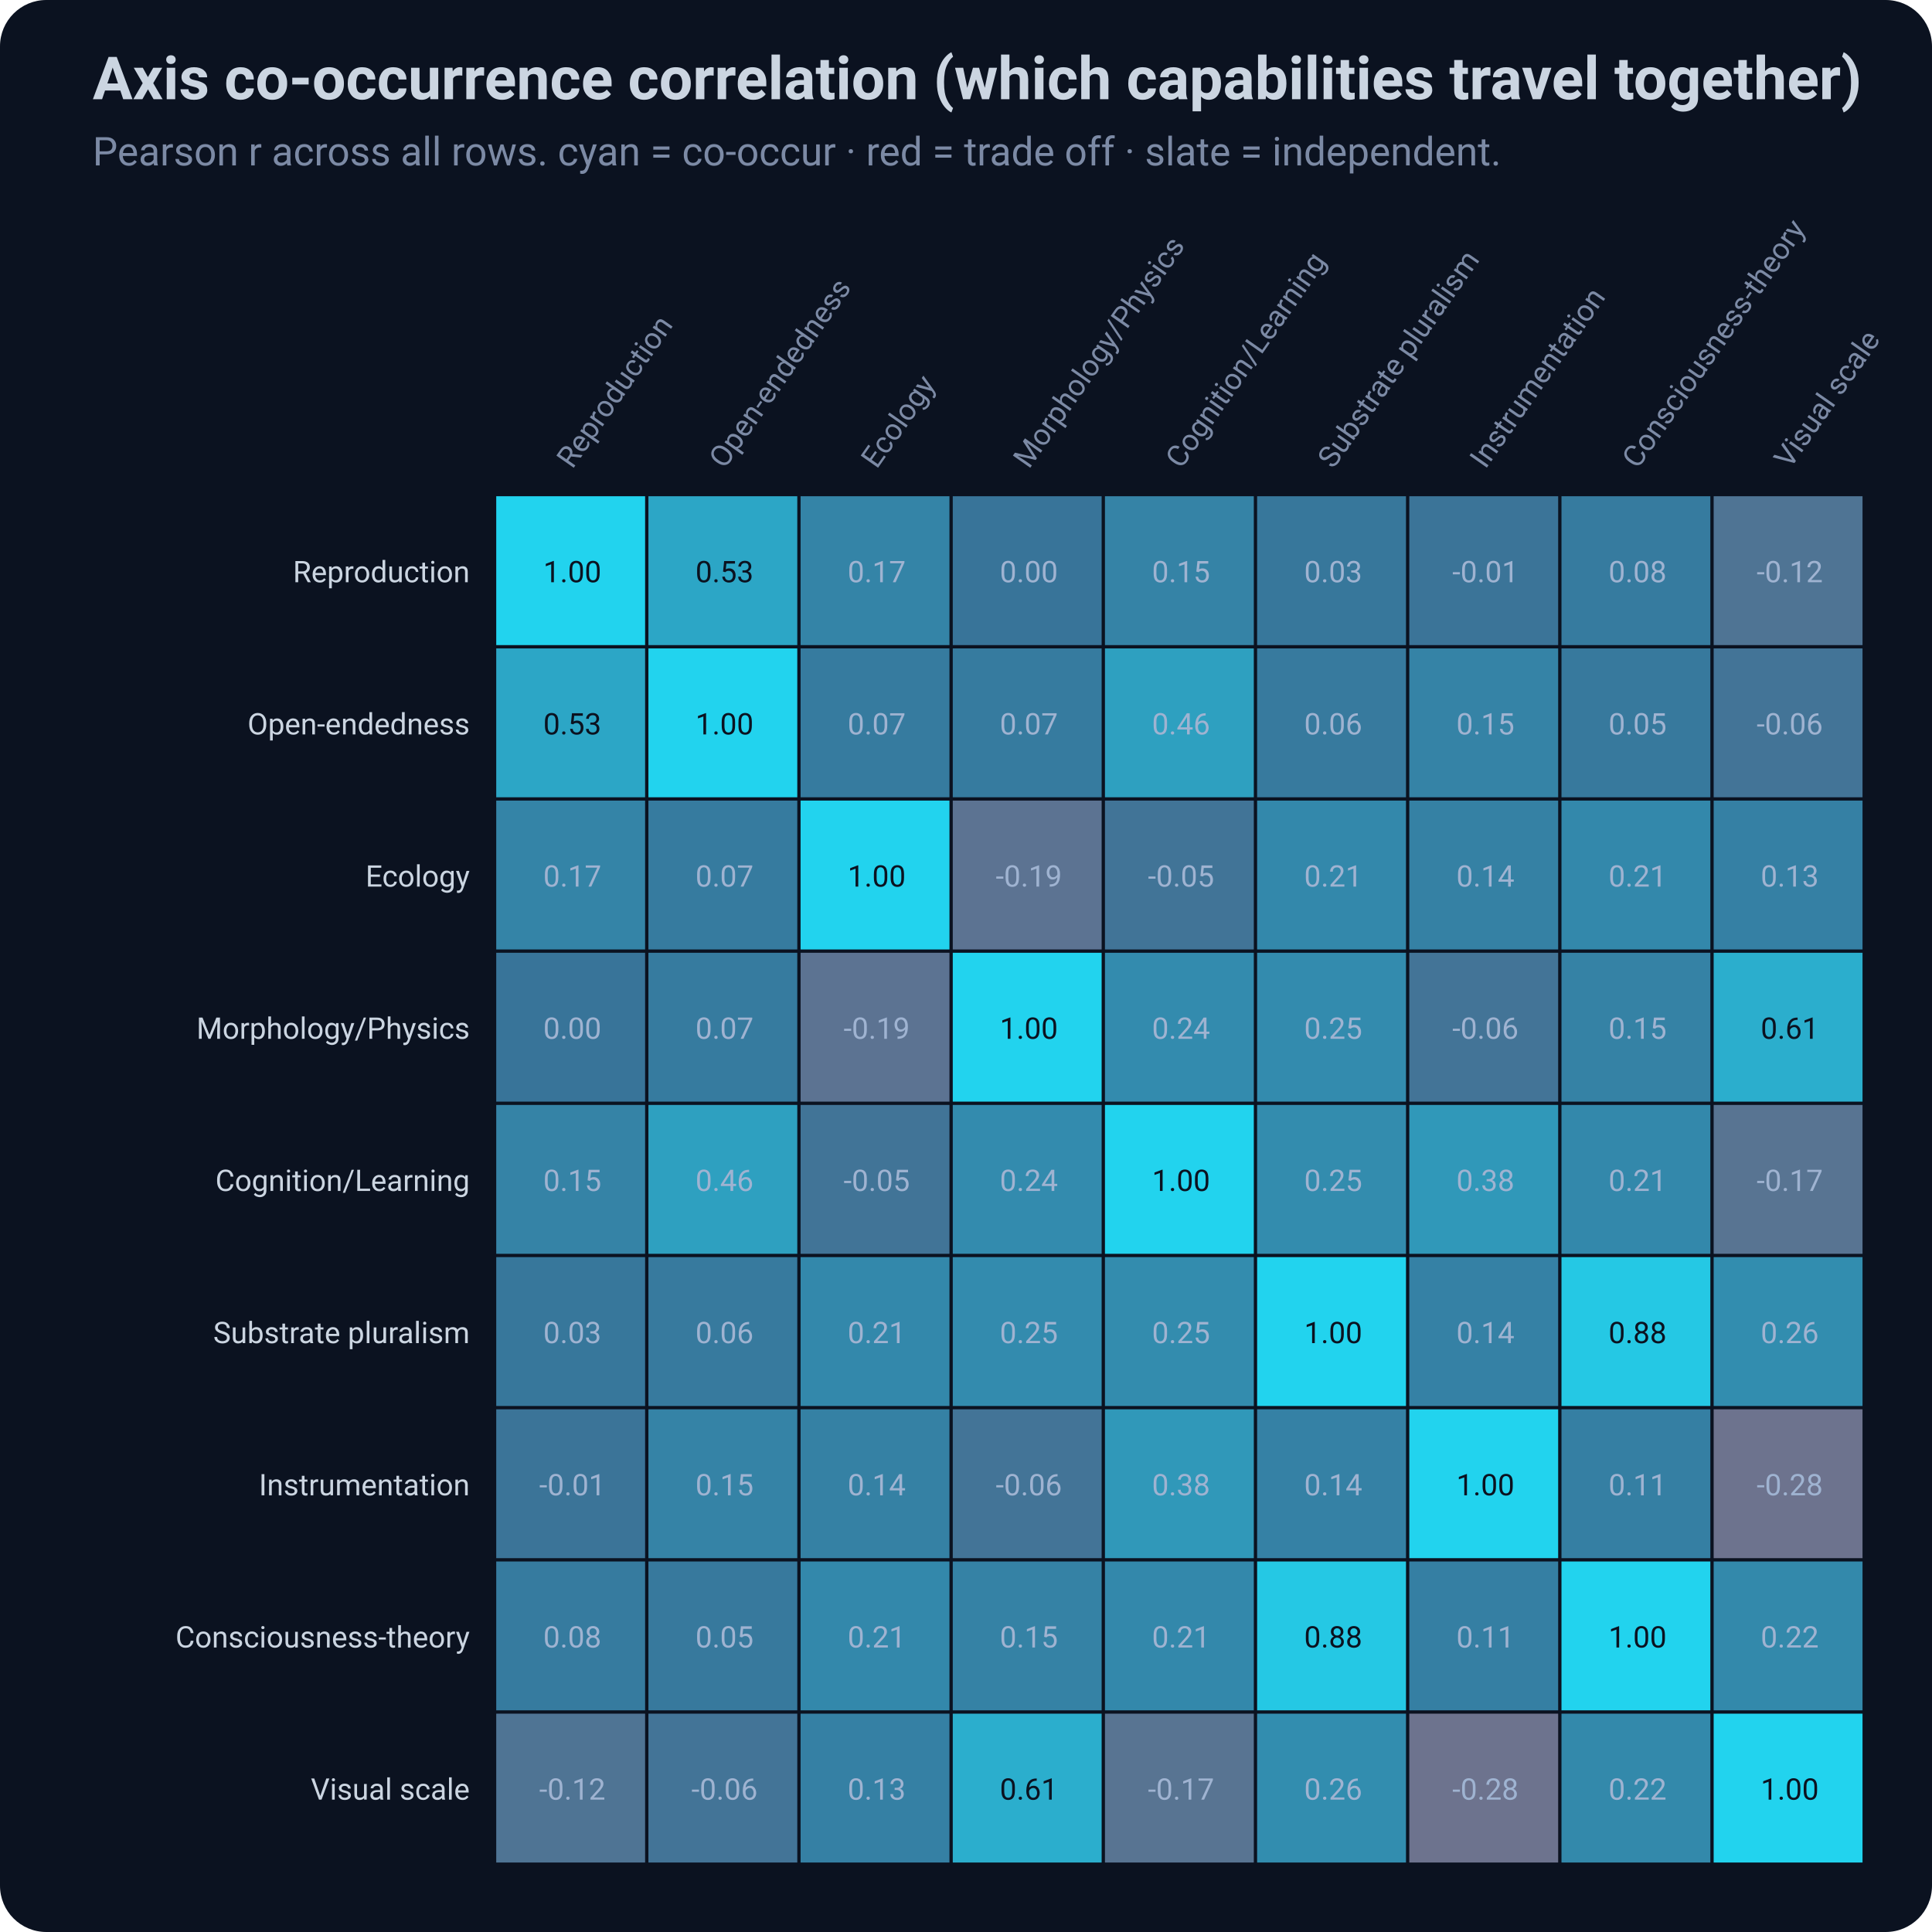
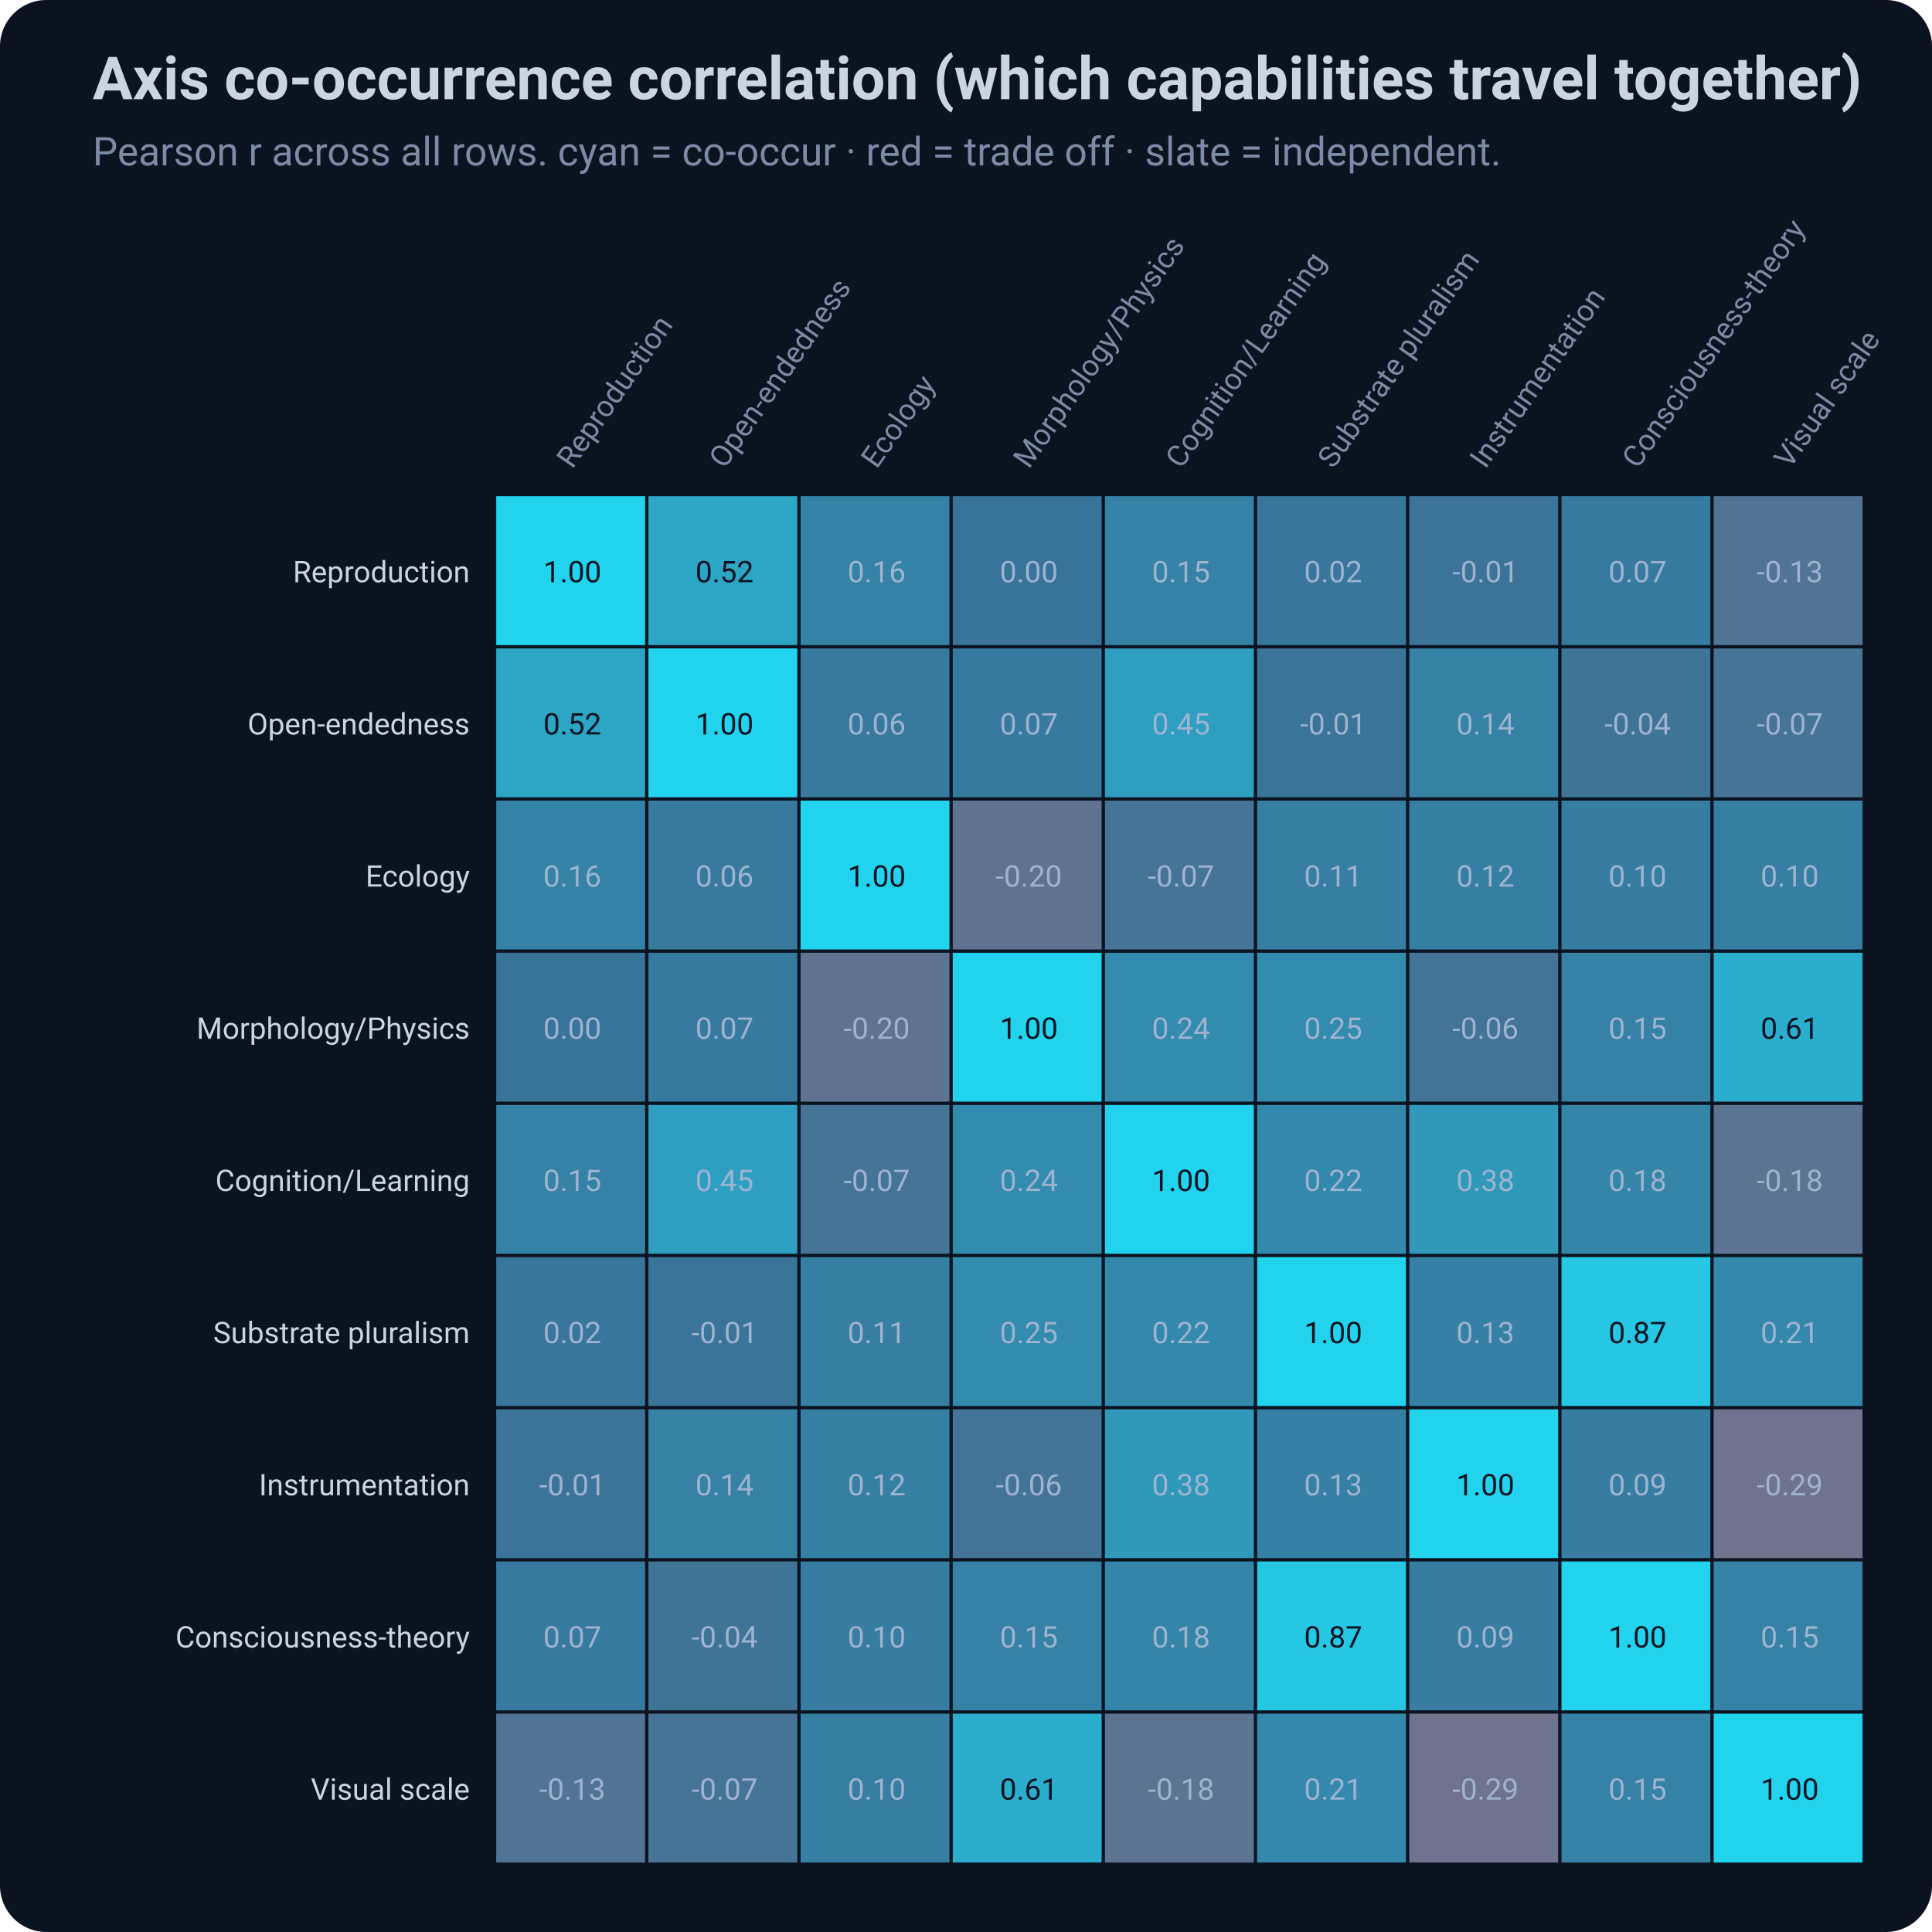
<svg xmlns="http://www.w3.org/2000/svg" viewBox="0 0 584 584" font-family="ui-sans-serif,system-ui,Segoe UI,Roboto,sans-serif" role="img" aria-label="Axis correlation">
  <rect width="584" height="584" rx="14" fill="#0b1220" />
  <text x="28" y="30" fill="#cbd5e1" font-size="18" font-weight="700">Axis co-occurrence correlation (which capabilities travel together)</text>
  <text x="28" y="50" fill="#7c8aa5" font-size="12">Pearson r across all rows. cyan = co-occur · red = trade off · slate = independent.</text>
  <text x="142" y="176" fill="#cbd5e1" font-size="9" text-anchor="end">Reproduction</text>
  <text x="173" y="142" fill="#7c8aa5" font-size="9" transform="rotate(-55 173 142)">Reproduction</text>
  <text x="142" y="222" fill="#cbd5e1" font-size="9" text-anchor="end">Open-endedness</text>
  <text x="219" y="142" fill="#7c8aa5" font-size="9" transform="rotate(-55 219 142)">Open-endedness</text>
  <text x="142" y="268" fill="#cbd5e1" font-size="9" text-anchor="end">Ecology</text>
  <text x="265" y="142" fill="#7c8aa5" font-size="9" transform="rotate(-55 265 142)">Ecology</text>
  <text x="142" y="314" fill="#cbd5e1" font-size="9" text-anchor="end">Morphology/Physics</text>
  <text x="311" y="142" fill="#7c8aa5" font-size="9" transform="rotate(-55 311 142)">Morphology/Physics</text>
  <text x="142" y="360" fill="#cbd5e1" font-size="9" text-anchor="end">Cognition/Learning</text>
  <text x="357" y="142" fill="#7c8aa5" font-size="9" transform="rotate(-55 357 142)">Cognition/Learning</text>
  <text x="142" y="406" fill="#cbd5e1" font-size="9" text-anchor="end">Substrate pluralism</text>
  <text x="403" y="142" fill="#7c8aa5" font-size="9" transform="rotate(-55 403 142)">Substrate pluralism</text>
  <text x="142" y="452" fill="#cbd5e1" font-size="9" text-anchor="end">Instrumentation</text>
  <text x="449" y="142" fill="#7c8aa5" font-size="9" transform="rotate(-55 449 142)">Instrumentation</text>
  <text x="142" y="498" fill="#cbd5e1" font-size="9" text-anchor="end">Consciousness-theory</text>
  <text x="495" y="142" fill="#7c8aa5" font-size="9" transform="rotate(-55 495 142)">Consciousness-theory</text>
  <text x="142" y="544" fill="#cbd5e1" font-size="9" text-anchor="end">Visual scale</text>
  <text x="541" y="142" fill="#7c8aa5" font-size="9" transform="rotate(-55 541 142)">Visual scale</text>
  <rect x="150" y="150" width="45" height="45" fill="rgb(34,211,238)" />
  <text x="173" y="176" fill="#0b1220" font-size="9" text-anchor="middle">1.00</text>
-   <rect x="196" y="150" width="45" height="45" fill="rgb(44,166,198)" />
-   <text x="219" y="176" fill="#0b1220" font-size="9" text-anchor="middle">0.53</text>
-   <rect x="242" y="150" width="45" height="45" fill="rgb(52,132,167)" />
-   <text x="265" y="176" fill="#9fb3d1" font-size="9" text-anchor="middle">0.17</text>
+   <rect x="196" y="150" width="45" height="45" fill="rgb(45,166,197)" />
+   <text x="219" y="176" fill="#0b1220" font-size="9" text-anchor="middle">0.52</text>
+   <rect x="242" y="150" width="45" height="45" fill="rgb(52,131,167)" />
+   <text x="265" y="176" fill="#9fb3d1" font-size="9" text-anchor="middle">0.16</text>
  <rect x="288" y="150" width="45" height="45" fill="rgb(56,116,153)" />
  <text x="311" y="176" fill="#9fb3d1" font-size="9" text-anchor="middle">0.00</text>
-   <rect x="334" y="150" width="45" height="45" fill="rgb(53,131,166)" />
+   <rect x="334" y="150" width="45" height="45" fill="rgb(53,130,166)" />
  <text x="357" y="176" fill="#9fb3d1" font-size="9" text-anchor="middle">0.15</text>
-   <rect x="380" y="150" width="45" height="45" fill="rgb(55,119,155)" />
-   <text x="403" y="176" fill="#9fb3d1" font-size="9" text-anchor="middle">0.03</text>
+   <rect x="380" y="150" width="45" height="45" fill="rgb(56,118,155)" />
+   <text x="403" y="176" fill="#9fb3d1" font-size="9" text-anchor="middle">0.02</text>
  <rect x="426" y="150" width="45" height="45" fill="rgb(59,116,152)" />
  <text x="449" y="176" fill="#9fb3d1" font-size="9" text-anchor="middle">-0.01</text>
  <rect x="472" y="150" width="45" height="45" fill="rgb(54,123,159)" />
-   <text x="495" y="176" fill="#9fb3d1" font-size="9" text-anchor="middle">0.08</text>
-   <rect x="518" y="150" width="45" height="45" fill="rgb(79,116,148)" />
-   <text x="541" y="176" fill="#9fb3d1" font-size="9" text-anchor="middle">-0.12</text>
-   <rect x="150" y="196" width="45" height="45" fill="rgb(44,166,198)" />
-   <text x="173" y="222" fill="#0b1220" font-size="9" text-anchor="middle">0.53</text>
+   <text x="495" y="176" fill="#9fb3d1" font-size="9" text-anchor="middle">0.07</text>
+   <rect x="518" y="150" width="45" height="45" fill="rgb(81,116,148)" />
+   <text x="541" y="176" fill="#9fb3d1" font-size="9" text-anchor="middle">-0.13</text>
+   <rect x="150" y="196" width="45" height="45" fill="rgb(45,166,197)" />
+   <text x="173" y="222" fill="#0b1220" font-size="9" text-anchor="middle">0.52</text>
  <rect x="196" y="196" width="45" height="45" fill="rgb(34,211,238)" />
  <text x="219" y="222" fill="#0b1220" font-size="9" text-anchor="middle">1.00</text>
-   <rect x="242" y="196" width="45" height="45" fill="rgb(54,123,159)" />
-   <text x="265" y="222" fill="#9fb3d1" font-size="9" text-anchor="middle">0.07</text>
-   <rect x="288" y="196" width="45" height="45" fill="rgb(54,123,159)" />
+   <rect x="242" y="196" width="45" height="45" fill="rgb(55,122,158)" />
+   <text x="265" y="222" fill="#9fb3d1" font-size="9" text-anchor="middle">0.06</text>
+   <rect x="288" y="196" width="45" height="45" fill="rgb(55,122,159)" />
  <text x="311" y="222" fill="#9fb3d1" font-size="9" text-anchor="middle">0.07</text>
-   <rect x="334" y="196" width="45" height="45" fill="rgb(46,160,192)" />
-   <text x="357" y="222" fill="#9fb3d1" font-size="9" text-anchor="middle">0.46</text>
-   <rect x="380" y="196" width="45" height="45" fill="rgb(55,122,158)" />
-   <text x="403" y="222" fill="#9fb3d1" font-size="9" text-anchor="middle">0.06</text>
-   <rect x="426" y="196" width="45" height="45" fill="rgb(53,131,166)" />
-   <text x="449" y="222" fill="#9fb3d1" font-size="9" text-anchor="middle">0.15</text>
-   <rect x="472" y="196" width="45" height="45" fill="rgb(55,121,157)" />
-   <text x="495" y="222" fill="#9fb3d1" font-size="9" text-anchor="middle">0.05</text>
-   <rect x="518" y="196" width="45" height="45" fill="rgb(67,116,151)" />
-   <text x="541" y="222" fill="#9fb3d1" font-size="9" text-anchor="middle">-0.06</text>
-   <rect x="150" y="242" width="45" height="45" fill="rgb(52,132,167)" />
-   <text x="173" y="268" fill="#9fb3d1" font-size="9" text-anchor="middle">0.17</text>
-   <rect x="196" y="242" width="45" height="45" fill="rgb(54,123,159)" />
-   <text x="219" y="268" fill="#9fb3d1" font-size="9" text-anchor="middle">0.07</text>
+   <rect x="334" y="196" width="45" height="45" fill="rgb(46,159,192)" />
+   <text x="357" y="222" fill="#9fb3d1" font-size="9" text-anchor="middle">0.45</text>
+   <rect x="380" y="196" width="45" height="45" fill="rgb(58,116,153)" />
+   <text x="403" y="222" fill="#9fb3d1" font-size="9" text-anchor="middle">-0.01</text>
+   <rect x="426" y="196" width="45" height="45" fill="rgb(53,130,165)" />
+   <text x="449" y="222" fill="#9fb3d1" font-size="9" text-anchor="middle">0.14</text>
+   <rect x="472" y="196" width="45" height="45" fill="rgb(63,116,151)" />
+   <text x="495" y="222" fill="#9fb3d1" font-size="9" text-anchor="middle">-0.04</text>
+   <rect x="518" y="196" width="45" height="45" fill="rgb(70,116,150)" />
+   <text x="541" y="222" fill="#9fb3d1" font-size="9" text-anchor="middle">-0.07</text>
+   <rect x="150" y="242" width="45" height="45" fill="rgb(52,131,167)" />
+   <text x="173" y="268" fill="#9fb3d1" font-size="9" text-anchor="middle">0.16</text>
+   <rect x="196" y="242" width="45" height="45" fill="rgb(55,122,158)" />
+   <text x="219" y="268" fill="#9fb3d1" font-size="9" text-anchor="middle">0.06</text>
  <rect x="242" y="242" width="45" height="45" fill="rgb(34,211,238)" />
  <text x="265" y="268" fill="#0b1220" font-size="9" text-anchor="middle">1.00</text>
-   <rect x="288" y="242" width="45" height="45" fill="rgb(92,115,146)" />
-   <text x="311" y="268" fill="#9fb3d1" font-size="9" text-anchor="middle">-0.19</text>
-   <rect x="334" y="242" width="45" height="45" fill="rgb(65,116,151)" />
-   <text x="357" y="268" fill="#9fb3d1" font-size="9" text-anchor="middle">-0.05</text>
-   <rect x="380" y="242" width="45" height="45" fill="rgb(51,136,171)" />
-   <text x="403" y="268" fill="#9fb3d1" font-size="9" text-anchor="middle">0.21</text>
-   <rect x="426" y="242" width="45" height="45" fill="rgb(53,129,164)" />
-   <text x="449" y="268" fill="#9fb3d1" font-size="9" text-anchor="middle">0.14</text>
-   <rect x="472" y="242" width="45" height="45" fill="rgb(51,136,171)" />
-   <text x="495" y="268" fill="#9fb3d1" font-size="9" text-anchor="middle">0.21</text>
-   <rect x="518" y="242" width="45" height="45" fill="rgb(53,128,164)" />
-   <text x="541" y="268" fill="#9fb3d1" font-size="9" text-anchor="middle">0.13</text>
+   <rect x="288" y="242" width="45" height="45" fill="rgb(95,115,145)" />
+   <text x="311" y="268" fill="#9fb3d1" font-size="9" text-anchor="middle">-0.20</text>
+   <rect x="334" y="242" width="45" height="45" fill="rgb(69,116,150)" />
+   <text x="357" y="268" fill="#9fb3d1" font-size="9" text-anchor="middle">-0.07</text>
+   <rect x="380" y="242" width="45" height="45" fill="rgb(54,126,162)" />
+   <text x="403" y="268" fill="#9fb3d1" font-size="9" text-anchor="middle">0.11</text>
+   <rect x="426" y="242" width="45" height="45" fill="rgb(53,127,163)" />
+   <text x="449" y="268" fill="#9fb3d1" font-size="9" text-anchor="middle">0.12</text>
+   <rect x="472" y="242" width="45" height="45" fill="rgb(54,125,161)" />
+   <text x="495" y="268" fill="#9fb3d1" font-size="9" text-anchor="middle">0.10</text>
+   <rect x="518" y="242" width="45" height="45" fill="rgb(54,126,162)" />
+   <text x="541" y="268" fill="#9fb3d1" font-size="9" text-anchor="middle">0.10</text>
  <rect x="150" y="288" width="45" height="45" fill="rgb(56,116,153)" />
  <text x="173" y="314" fill="#9fb3d1" font-size="9" text-anchor="middle">0.00</text>
-   <rect x="196" y="288" width="45" height="45" fill="rgb(54,123,159)" />
+   <rect x="196" y="288" width="45" height="45" fill="rgb(55,122,159)" />
  <text x="219" y="314" fill="#9fb3d1" font-size="9" text-anchor="middle">0.07</text>
-   <rect x="242" y="288" width="45" height="45" fill="rgb(92,115,146)" />
-   <text x="265" y="314" fill="#9fb3d1" font-size="9" text-anchor="middle">-0.19</text>
+   <rect x="242" y="288" width="45" height="45" fill="rgb(95,115,145)" />
+   <text x="265" y="314" fill="#9fb3d1" font-size="9" text-anchor="middle">-0.20</text>
  <rect x="288" y="288" width="45" height="45" fill="rgb(34,211,238)" />
  <text x="311" y="314" fill="#0b1220" font-size="9" text-anchor="middle">1.00</text>
-   <rect x="334" y="288" width="45" height="45" fill="rgb(51,139,174)" />
+   <rect x="334" y="288" width="45" height="45" fill="rgb(51,139,173)" />
  <text x="357" y="314" fill="#9fb3d1" font-size="9" text-anchor="middle">0.24</text>
  <rect x="380" y="288" width="45" height="45" fill="rgb(51,139,174)" />
  <text x="403" y="314" fill="#9fb3d1" font-size="9" text-anchor="middle">0.25</text>
  <rect x="426" y="288" width="45" height="45" fill="rgb(67,116,151)" />
  <text x="449" y="314" fill="#9fb3d1" font-size="9" text-anchor="middle">-0.06</text>
-   <rect x="472" y="288" width="45" height="45" fill="rgb(53,130,165)" />
+   <rect x="472" y="288" width="45" height="45" fill="rgb(53,130,166)" />
  <text x="495" y="314" fill="#9fb3d1" font-size="9" text-anchor="middle">0.15</text>
  <rect x="518" y="288" width="45" height="45" fill="rgb(43,174,205)" />
  <text x="541" y="314" fill="#0b1220" font-size="9" text-anchor="middle">0.61</text>
-   <rect x="150" y="334" width="45" height="45" fill="rgb(53,131,166)" />
+   <rect x="150" y="334" width="45" height="45" fill="rgb(53,130,166)" />
  <text x="173" y="360" fill="#9fb3d1" font-size="9" text-anchor="middle">0.15</text>
-   <rect x="196" y="334" width="45" height="45" fill="rgb(46,160,192)" />
-   <text x="219" y="360" fill="#9fb3d1" font-size="9" text-anchor="middle">0.46</text>
-   <rect x="242" y="334" width="45" height="45" fill="rgb(65,116,151)" />
-   <text x="265" y="360" fill="#9fb3d1" font-size="9" text-anchor="middle">-0.05</text>
-   <rect x="288" y="334" width="45" height="45" fill="rgb(51,139,174)" />
+   <rect x="196" y="334" width="45" height="45" fill="rgb(46,159,192)" />
+   <text x="219" y="360" fill="#9fb3d1" font-size="9" text-anchor="middle">0.45</text>
+   <rect x="242" y="334" width="45" height="45" fill="rgb(69,116,150)" />
+   <text x="265" y="360" fill="#9fb3d1" font-size="9" text-anchor="middle">-0.07</text>
+   <rect x="288" y="334" width="45" height="45" fill="rgb(51,139,173)" />
  <text x="311" y="360" fill="#9fb3d1" font-size="9" text-anchor="middle">0.24</text>
  <rect x="334" y="334" width="45" height="45" fill="rgb(34,211,238)" />
  <text x="357" y="360" fill="#0b1220" font-size="9" text-anchor="middle">1.00</text>
-   <rect x="380" y="334" width="45" height="45" fill="rgb(51,140,174)" />
-   <text x="403" y="360" fill="#9fb3d1" font-size="9" text-anchor="middle">0.25</text>
+   <rect x="380" y="334" width="45" height="45" fill="rgb(51,137,172)" />
+   <text x="403" y="360" fill="#9fb3d1" font-size="9" text-anchor="middle">0.22</text>
  <rect x="426" y="334" width="45" height="45" fill="rgb(48,152,185)" />
  <text x="449" y="360" fill="#9fb3d1" font-size="9" text-anchor="middle">0.38</text>
-   <rect x="472" y="334" width="45" height="45" fill="rgb(51,136,171)" />
-   <text x="495" y="360" fill="#9fb3d1" font-size="9" text-anchor="middle">0.21</text>
-   <rect x="518" y="334" width="45" height="45" fill="rgb(88,116,146)" />
-   <text x="541" y="360" fill="#9fb3d1" font-size="9" text-anchor="middle">-0.17</text>
-   <rect x="150" y="380" width="45" height="45" fill="rgb(55,119,155)" />
-   <text x="173" y="406" fill="#9fb3d1" font-size="9" text-anchor="middle">0.03</text>
-   <rect x="196" y="380" width="45" height="45" fill="rgb(55,122,158)" />
-   <text x="219" y="406" fill="#9fb3d1" font-size="9" text-anchor="middle">0.06</text>
-   <rect x="242" y="380" width="45" height="45" fill="rgb(51,136,171)" />
-   <text x="265" y="406" fill="#9fb3d1" font-size="9" text-anchor="middle">0.21</text>
+   <rect x="472" y="334" width="45" height="45" fill="rgb(52,133,168)" />
+   <text x="495" y="360" fill="#9fb3d1" font-size="9" text-anchor="middle">0.18</text>
+   <rect x="518" y="334" width="45" height="45" fill="rgb(92,115,146)" />
+   <text x="541" y="360" fill="#9fb3d1" font-size="9" text-anchor="middle">-0.18</text>
+   <rect x="150" y="380" width="45" height="45" fill="rgb(56,118,155)" />
+   <text x="173" y="406" fill="#9fb3d1" font-size="9" text-anchor="middle">0.02</text>
+   <rect x="196" y="380" width="45" height="45" fill="rgb(58,116,153)" />
+   <text x="219" y="406" fill="#9fb3d1" font-size="9" text-anchor="middle">-0.01</text>
+   <rect x="242" y="380" width="45" height="45" fill="rgb(54,126,162)" />
+   <text x="265" y="406" fill="#9fb3d1" font-size="9" text-anchor="middle">0.11</text>
  <rect x="288" y="380" width="45" height="45" fill="rgb(51,139,174)" />
  <text x="311" y="406" fill="#9fb3d1" font-size="9" text-anchor="middle">0.25</text>
-   <rect x="334" y="380" width="45" height="45" fill="rgb(51,140,174)" />
-   <text x="357" y="406" fill="#9fb3d1" font-size="9" text-anchor="middle">0.25</text>
+   <rect x="334" y="380" width="45" height="45" fill="rgb(51,137,172)" />
+   <text x="357" y="406" fill="#9fb3d1" font-size="9" text-anchor="middle">0.22</text>
  <rect x="380" y="380" width="45" height="45" fill="rgb(34,211,238)" />
  <text x="403" y="406" fill="#0b1220" font-size="9" text-anchor="middle">1.00</text>
-   <rect x="426" y="380" width="45" height="45" fill="rgb(53,129,165)" />
-   <text x="449" y="406" fill="#9fb3d1" font-size="9" text-anchor="middle">0.14</text>
-   <rect x="472" y="380" width="45" height="45" fill="rgb(37,200,228)" />
-   <text x="495" y="406" fill="#0b1220" font-size="9" text-anchor="middle">0.88</text>
-   <rect x="518" y="380" width="45" height="45" fill="rgb(50,141,175)" />
-   <text x="541" y="406" fill="#9fb3d1" font-size="9" text-anchor="middle">0.26</text>
+   <rect x="426" y="380" width="45" height="45" fill="rgb(53,128,164)" />
+   <text x="449" y="406" fill="#9fb3d1" font-size="9" text-anchor="middle">0.13</text>
+   <rect x="472" y="380" width="45" height="45" fill="rgb(37,199,227)" />
+   <text x="495" y="406" fill="#0b1220" font-size="9" text-anchor="middle">0.87</text>
+   <rect x="518" y="380" width="45" height="45" fill="rgb(51,136,171)" />
+   <text x="541" y="406" fill="#9fb3d1" font-size="9" text-anchor="middle">0.21</text>
  <rect x="150" y="426" width="45" height="45" fill="rgb(59,116,152)" />
  <text x="173" y="452" fill="#9fb3d1" font-size="9" text-anchor="middle">-0.01</text>
-   <rect x="196" y="426" width="45" height="45" fill="rgb(53,131,166)" />
-   <text x="219" y="452" fill="#9fb3d1" font-size="9" text-anchor="middle">0.15</text>
-   <rect x="242" y="426" width="45" height="45" fill="rgb(53,129,164)" />
-   <text x="265" y="452" fill="#9fb3d1" font-size="9" text-anchor="middle">0.14</text>
+   <rect x="196" y="426" width="45" height="45" fill="rgb(53,130,165)" />
+   <text x="219" y="452" fill="#9fb3d1" font-size="9" text-anchor="middle">0.14</text>
+   <rect x="242" y="426" width="45" height="45" fill="rgb(53,127,163)" />
+   <text x="265" y="452" fill="#9fb3d1" font-size="9" text-anchor="middle">0.12</text>
  <rect x="288" y="426" width="45" height="45" fill="rgb(67,116,151)" />
  <text x="311" y="452" fill="#9fb3d1" font-size="9" text-anchor="middle">-0.06</text>
  <rect x="334" y="426" width="45" height="45" fill="rgb(48,152,185)" />
  <text x="357" y="452" fill="#9fb3d1" font-size="9" text-anchor="middle">0.38</text>
-   <rect x="380" y="426" width="45" height="45" fill="rgb(53,129,165)" />
-   <text x="403" y="452" fill="#9fb3d1" font-size="9" text-anchor="middle">0.14</text>
+   <rect x="380" y="426" width="45" height="45" fill="rgb(53,128,164)" />
+   <text x="403" y="452" fill="#9fb3d1" font-size="9" text-anchor="middle">0.13</text>
  <rect x="426" y="426" width="45" height="45" fill="rgb(34,211,238)" />
  <text x="449" y="452" fill="#0b1220" font-size="9" text-anchor="middle">1.00</text>
-   <rect x="472" y="426" width="45" height="45" fill="rgb(53,127,163)" />
-   <text x="495" y="452" fill="#9fb3d1" font-size="9" text-anchor="middle">0.11</text>
-   <rect x="518" y="426" width="45" height="45" fill="rgb(109,115,142)" />
-   <text x="541" y="452" fill="#9fb3d1" font-size="9" text-anchor="middle">-0.28</text>
+   <rect x="472" y="426" width="45" height="45" fill="rgb(54,125,161)" />
+   <text x="495" y="452" fill="#9fb3d1" font-size="9" text-anchor="middle">0.09</text>
+   <rect x="518" y="426" width="45" height="45" fill="rgb(112,115,141)" />
+   <text x="541" y="452" fill="#9fb3d1" font-size="9" text-anchor="middle">-0.29</text>
  <rect x="150" y="472" width="45" height="45" fill="rgb(54,123,159)" />
-   <text x="173" y="498" fill="#9fb3d1" font-size="9" text-anchor="middle">0.08</text>
-   <rect x="196" y="472" width="45" height="45" fill="rgb(55,121,157)" />
-   <text x="219" y="498" fill="#9fb3d1" font-size="9" text-anchor="middle">0.05</text>
-   <rect x="242" y="472" width="45" height="45" fill="rgb(51,136,171)" />
-   <text x="265" y="498" fill="#9fb3d1" font-size="9" text-anchor="middle">0.21</text>
-   <rect x="288" y="472" width="45" height="45" fill="rgb(53,130,165)" />
+   <text x="173" y="498" fill="#9fb3d1" font-size="9" text-anchor="middle">0.07</text>
+   <rect x="196" y="472" width="45" height="45" fill="rgb(63,116,151)" />
+   <text x="219" y="498" fill="#9fb3d1" font-size="9" text-anchor="middle">-0.04</text>
+   <rect x="242" y="472" width="45" height="45" fill="rgb(54,125,161)" />
+   <text x="265" y="498" fill="#9fb3d1" font-size="9" text-anchor="middle">0.10</text>
+   <rect x="288" y="472" width="45" height="45" fill="rgb(53,130,166)" />
  <text x="311" y="498" fill="#9fb3d1" font-size="9" text-anchor="middle">0.15</text>
-   <rect x="334" y="472" width="45" height="45" fill="rgb(51,136,171)" />
-   <text x="357" y="498" fill="#9fb3d1" font-size="9" text-anchor="middle">0.21</text>
-   <rect x="380" y="472" width="45" height="45" fill="rgb(37,200,228)" />
-   <text x="403" y="498" fill="#0b1220" font-size="9" text-anchor="middle">0.88</text>
-   <rect x="426" y="472" width="45" height="45" fill="rgb(53,127,163)" />
-   <text x="449" y="498" fill="#9fb3d1" font-size="9" text-anchor="middle">0.11</text>
+   <rect x="334" y="472" width="45" height="45" fill="rgb(52,133,168)" />
+   <text x="357" y="498" fill="#9fb3d1" font-size="9" text-anchor="middle">0.18</text>
+   <rect x="380" y="472" width="45" height="45" fill="rgb(37,199,227)" />
+   <text x="403" y="498" fill="#0b1220" font-size="9" text-anchor="middle">0.87</text>
+   <rect x="426" y="472" width="45" height="45" fill="rgb(54,125,161)" />
+   <text x="449" y="498" fill="#9fb3d1" font-size="9" text-anchor="middle">0.09</text>
  <rect x="472" y="472" width="45" height="45" fill="rgb(34,211,238)" />
  <text x="495" y="498" fill="#0b1220" font-size="9" text-anchor="middle">1.00</text>
-   <rect x="518" y="472" width="45" height="45" fill="rgb(51,137,171)" />
-   <text x="541" y="498" fill="#9fb3d1" font-size="9" text-anchor="middle">0.22</text>
-   <rect x="150" y="518" width="45" height="45" fill="rgb(79,116,148)" />
-   <text x="173" y="544" fill="#9fb3d1" font-size="9" text-anchor="middle">-0.12</text>
-   <rect x="196" y="518" width="45" height="45" fill="rgb(67,116,151)" />
-   <text x="219" y="544" fill="#9fb3d1" font-size="9" text-anchor="middle">-0.06</text>
-   <rect x="242" y="518" width="45" height="45" fill="rgb(53,128,164)" />
-   <text x="265" y="544" fill="#9fb3d1" font-size="9" text-anchor="middle">0.13</text>
+   <rect x="518" y="472" width="45" height="45" fill="rgb(53,130,166)" />
+   <text x="541" y="498" fill="#9fb3d1" font-size="9" text-anchor="middle">0.15</text>
+   <rect x="150" y="518" width="45" height="45" fill="rgb(81,116,148)" />
+   <text x="173" y="544" fill="#9fb3d1" font-size="9" text-anchor="middle">-0.13</text>
+   <rect x="196" y="518" width="45" height="45" fill="rgb(70,116,150)" />
+   <text x="219" y="544" fill="#9fb3d1" font-size="9" text-anchor="middle">-0.07</text>
+   <rect x="242" y="518" width="45" height="45" fill="rgb(54,126,162)" />
+   <text x="265" y="544" fill="#9fb3d1" font-size="9" text-anchor="middle">0.10</text>
  <rect x="288" y="518" width="45" height="45" fill="rgb(43,174,205)" />
  <text x="311" y="544" fill="#0b1220" font-size="9" text-anchor="middle">0.61</text>
-   <rect x="334" y="518" width="45" height="45" fill="rgb(88,116,146)" />
-   <text x="357" y="544" fill="#9fb3d1" font-size="9" text-anchor="middle">-0.17</text>
-   <rect x="380" y="518" width="45" height="45" fill="rgb(50,141,175)" />
-   <text x="403" y="544" fill="#9fb3d1" font-size="9" text-anchor="middle">0.26</text>
-   <rect x="426" y="518" width="45" height="45" fill="rgb(109,115,142)" />
-   <text x="449" y="544" fill="#9fb3d1" font-size="9" text-anchor="middle">-0.28</text>
-   <rect x="472" y="518" width="45" height="45" fill="rgb(51,137,171)" />
-   <text x="495" y="544" fill="#9fb3d1" font-size="9" text-anchor="middle">0.22</text>
+   <rect x="334" y="518" width="45" height="45" fill="rgb(92,115,146)" />
+   <text x="357" y="544" fill="#9fb3d1" font-size="9" text-anchor="middle">-0.18</text>
+   <rect x="380" y="518" width="45" height="45" fill="rgb(51,136,171)" />
+   <text x="403" y="544" fill="#9fb3d1" font-size="9" text-anchor="middle">0.21</text>
+   <rect x="426" y="518" width="45" height="45" fill="rgb(112,115,141)" />
+   <text x="449" y="544" fill="#9fb3d1" font-size="9" text-anchor="middle">-0.29</text>
+   <rect x="472" y="518" width="45" height="45" fill="rgb(53,130,166)" />
+   <text x="495" y="544" fill="#9fb3d1" font-size="9" text-anchor="middle">0.15</text>
  <rect x="518" y="518" width="45" height="45" fill="rgb(34,211,238)" />
  <text x="541" y="544" fill="#0b1220" font-size="9" text-anchor="middle">1.00</text>
</svg>
